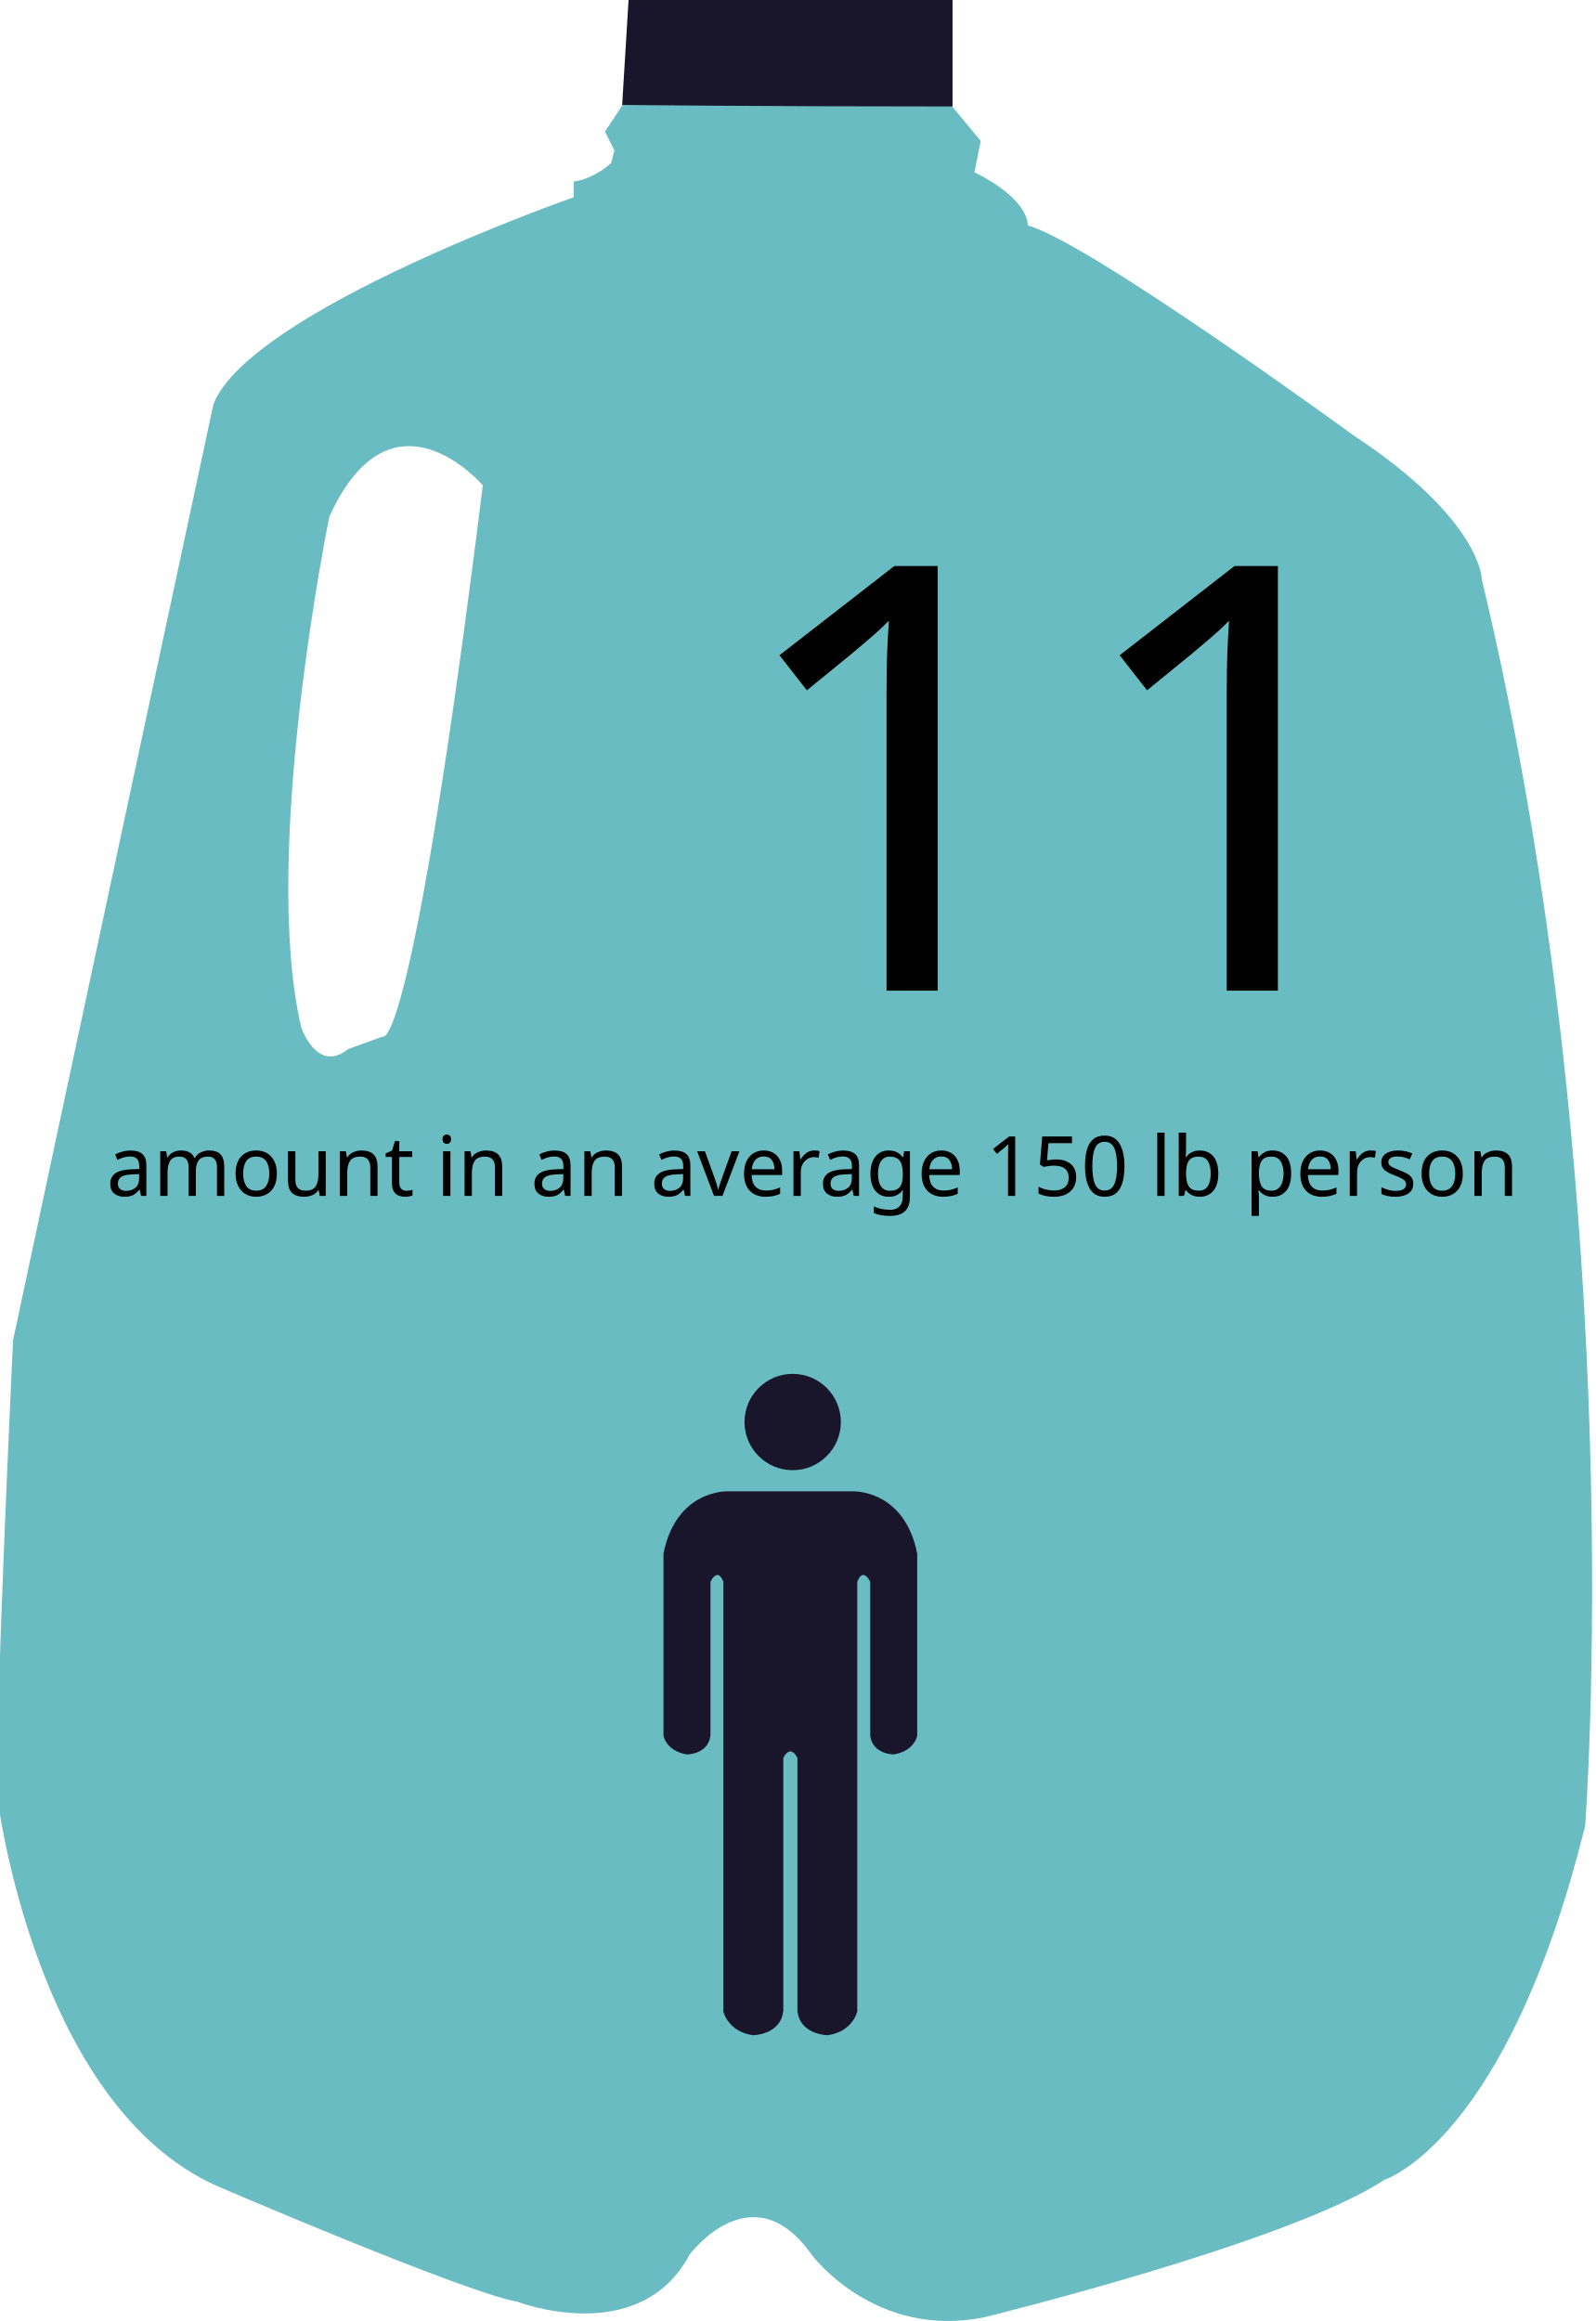
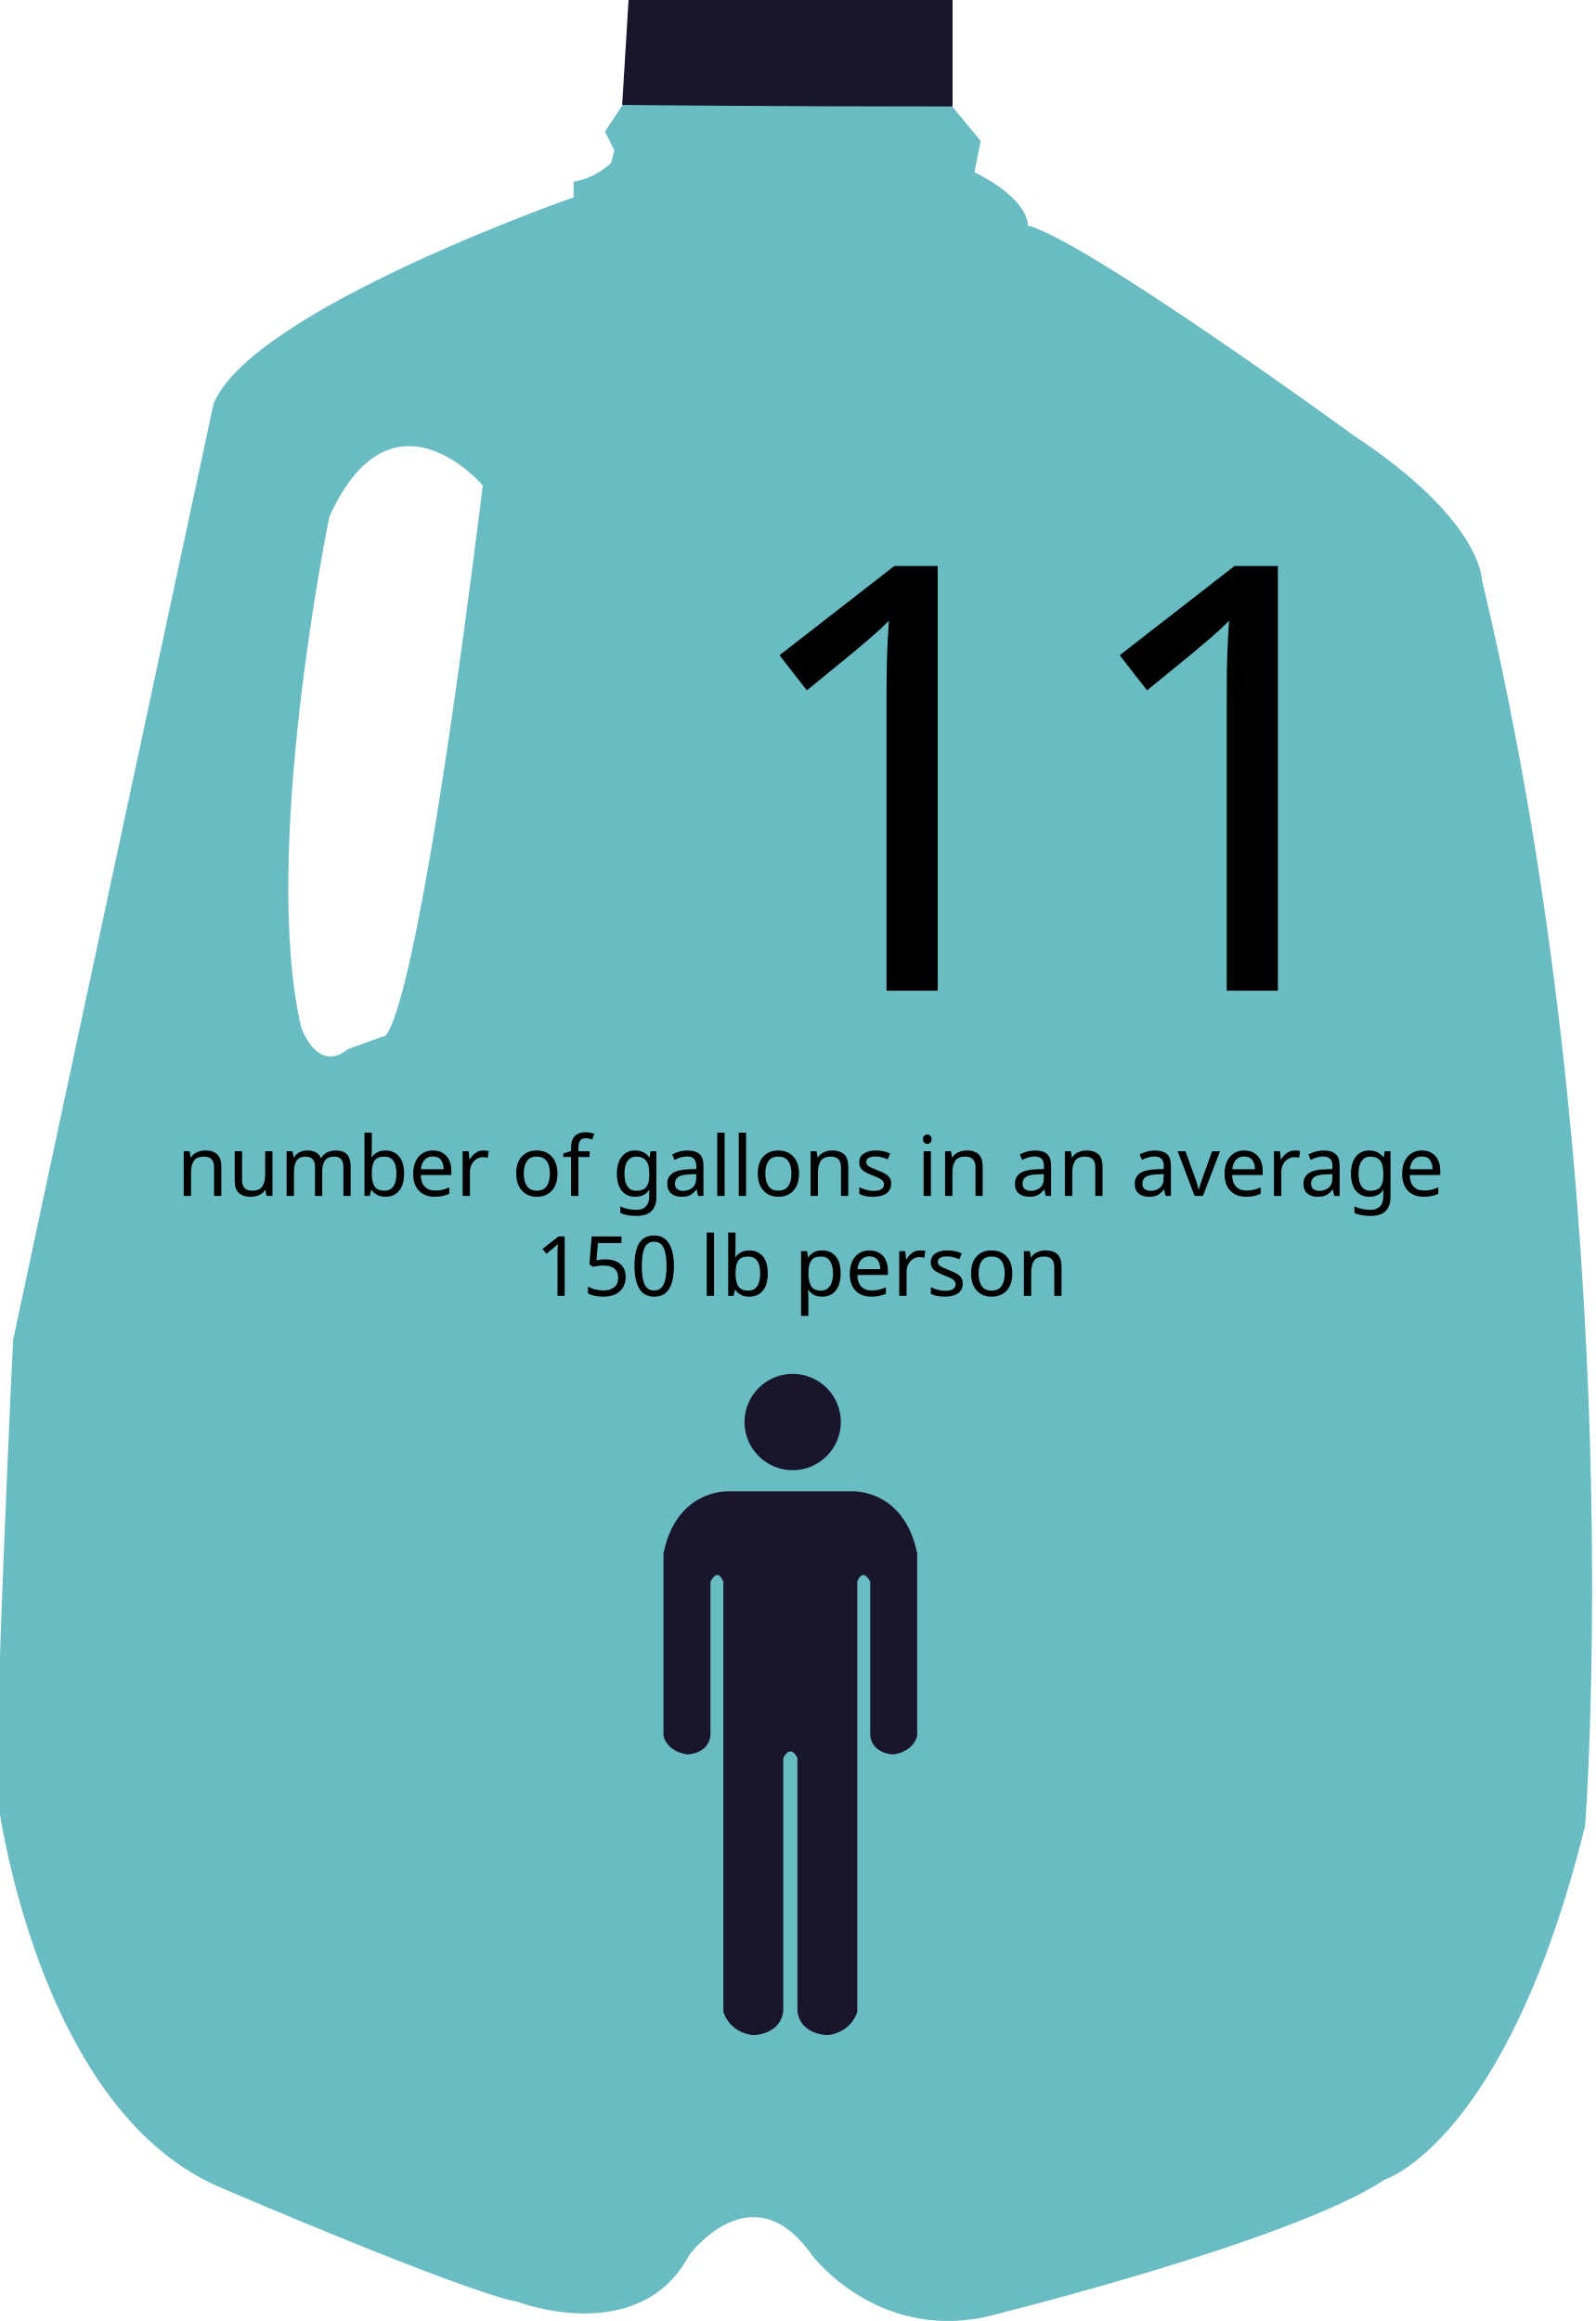
<svg xmlns="http://www.w3.org/2000/svg" version="1.1" id="Layer_1" x="0px" y="0px" width="536.378px" height="780.521px" viewBox="0 0 536.378 780.521" enable-background="new 0 0 536.378 780.521" xml:space="preserve">
  <g>
    <g>
      <path fill="#6ABCC3" d="M329.795,47.392l-2.106,10.53c18.959,9.479,17.903,17.903,17.903,17.903    c20.01,5.263,109.521,70.558,109.521,70.558c43.176,28.433,43.176,48.442,43.176,48.442    c50.553,211.678,34.752,419.134,34.752,419.134c-26.328,106.364-67.396,119.005-67.396,119.005    C434.049,754.024,330.852,779.3,330.852,779.3c-36.861,7.373-57.922-21.062-57.922-21.062c-20.01-28.435-41.069,0-41.069,0    c-16.853,31.595-57.922,15.798-57.922,15.798c-17.903-3.157-101.101-38.964-101.101-38.964    c-61.081-27.384-73.72-130.586-73.72-130.586c-1.052-20.011,5.267-153.751,5.267-153.751    C9.3,427.212,71.786,135.853,71.786,135.853c12.635-31.595,121.105-69.508,121.105-69.508v-5.267    c7.373-1.051,12.637-6.318,12.637-6.318l1.055-4.212l-3.161-6.318l8.424-12.636l2.175-18.333l100.026,15.161L329.795,47.392z     M162.352,163.23c0,0-30.543-35.806-51.604,10.534c0,0-23.17,112.683-9.479,171.655c0,0,5.267,15.797,15.798,7.373l11.584-4.212    C128.651,348.581,138.13,358.056,162.352,163.23z" />
    </g>
    <path fill="#19152B" d="M209.215,35.279c0,0,45.303,0.528,111.104,0.528V0H211.368L209.215,35.279z" />
  </g>
  <rect x="32.689" y="381.761" fill="none" width="468" height="82" />
-   <text transform="matrix(1 0 0 1 35.791 402.1729)" font-family="'Interstate-Regular'" font-size="28">amount in an average 150 lb person</text>
+   <text transform="matrix(1 0 0 1 59.3945 402.1729)">
+     <tspan x="0" y="0" font-family="'Interstate-Regular'" font-size="28">number of gallons in an average </tspan>
+     <tspan x="120.552" y="33.6" font-family="'Interstate-Regular'" font-size="28">150 lb person</tspan>
+   </text>
  <text transform="matrix(1 0 0 1 244.3203 333.1475)" font-family="'Interstate-Bold'" font-size="200">11</text>
  <text transform="matrix(1 0 0 1 398.3179 333.1475)" font-family="'Interstate-Bold'" font-size="150"> </text>
  <g>
    <path fill="#19162B" d="M263.396,591.178v84.933c-0.79,8.3-10.267,8.3-10.267,8.3c-8.296-1.189-9.882-7.907-9.882-7.907V531.93   c-1.977-5.14-4.34,0-4.34,0v51.746c-0.796,6.322-7.911,6.322-7.911,6.322c-7.107-1.189-7.89-6.322-7.89-6.322v-61.229   c4.347-21.727,21.727-20.938,21.727-20.938h20.54h0.796h20.526c0,0,17.393-0.789,21.732,20.938v61.229c0,0-0.795,5.133-7.908,6.322   c0,0-7.109,0-7.891-6.322V531.93c0,0-2.375-5.14-4.354,0v144.572c0,0-1.58,6.718-9.868,7.907c0,0-9.49,0-10.26-8.3v-84.933   C268.147,591.178,265.967,586.241,263.396,591.178z" />
    <path fill="#19162B" d="M282.753,478.206c0,8.941-7.252,16.199-16.199,16.199c-8.948,0-16.199-7.258-16.199-16.199   s7.251-16.192,16.199-16.192C275.501,462.014,282.753,469.265,282.753,478.206z" />
  </g>
</svg>
